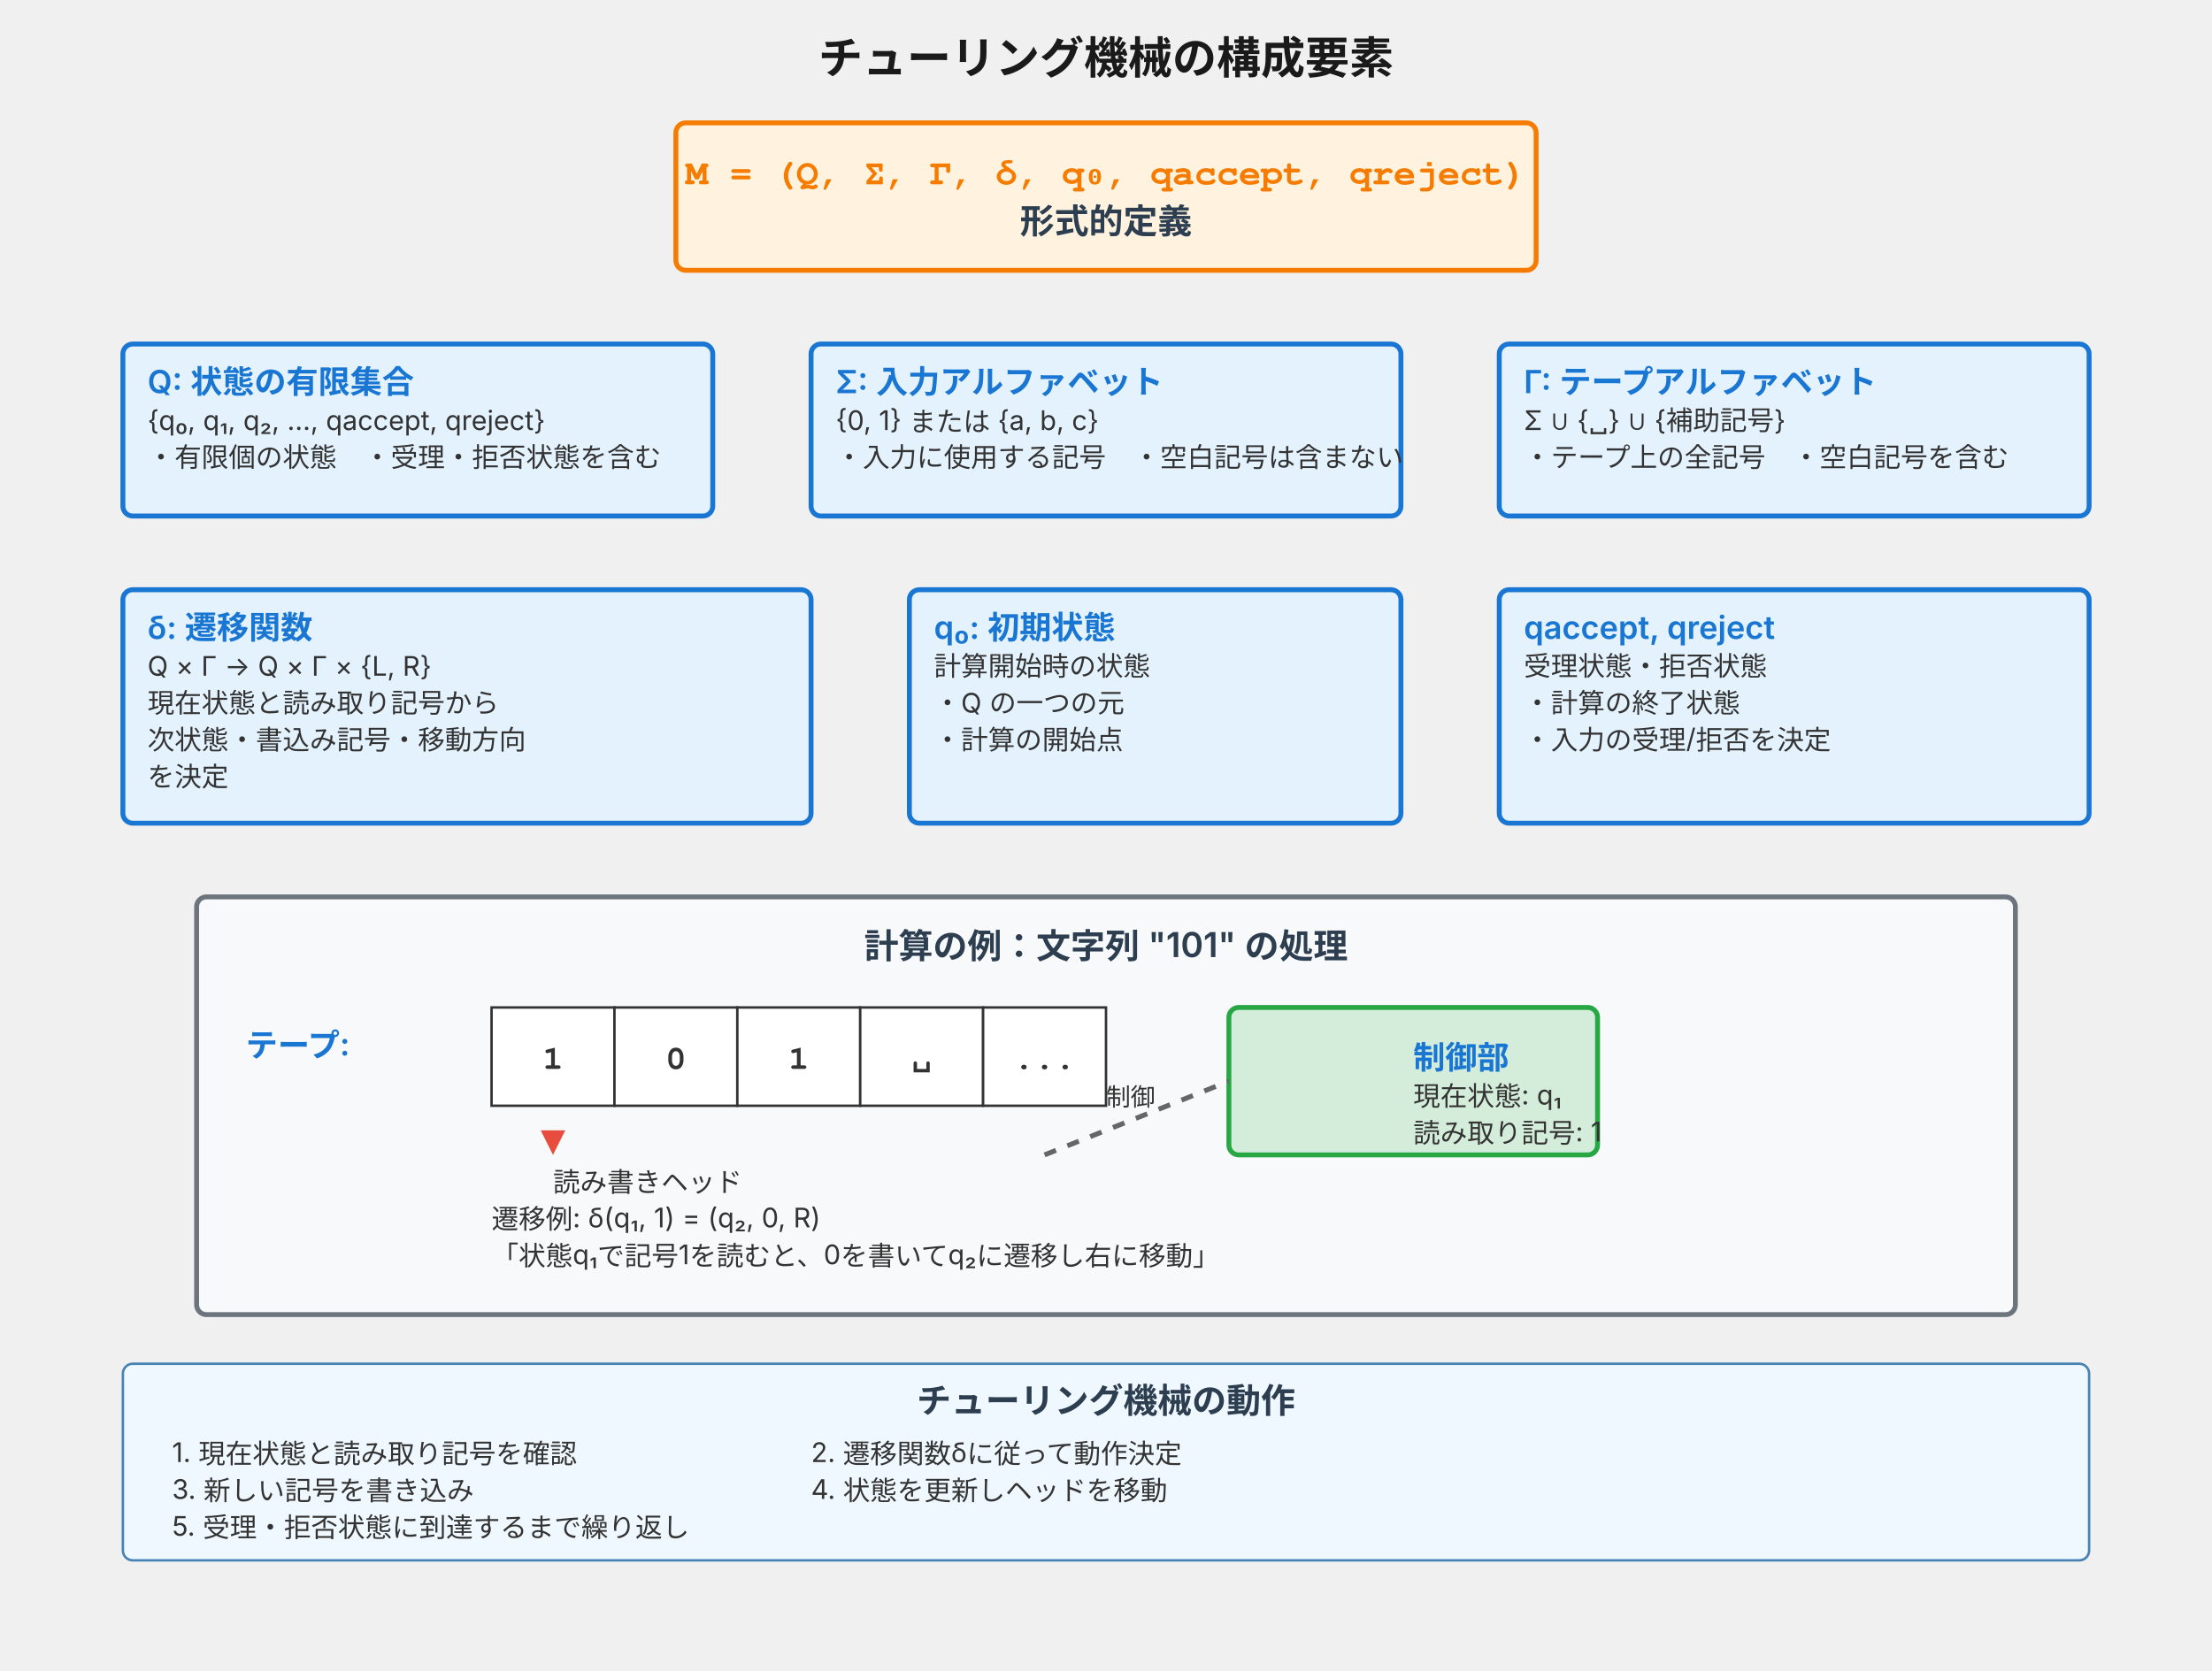
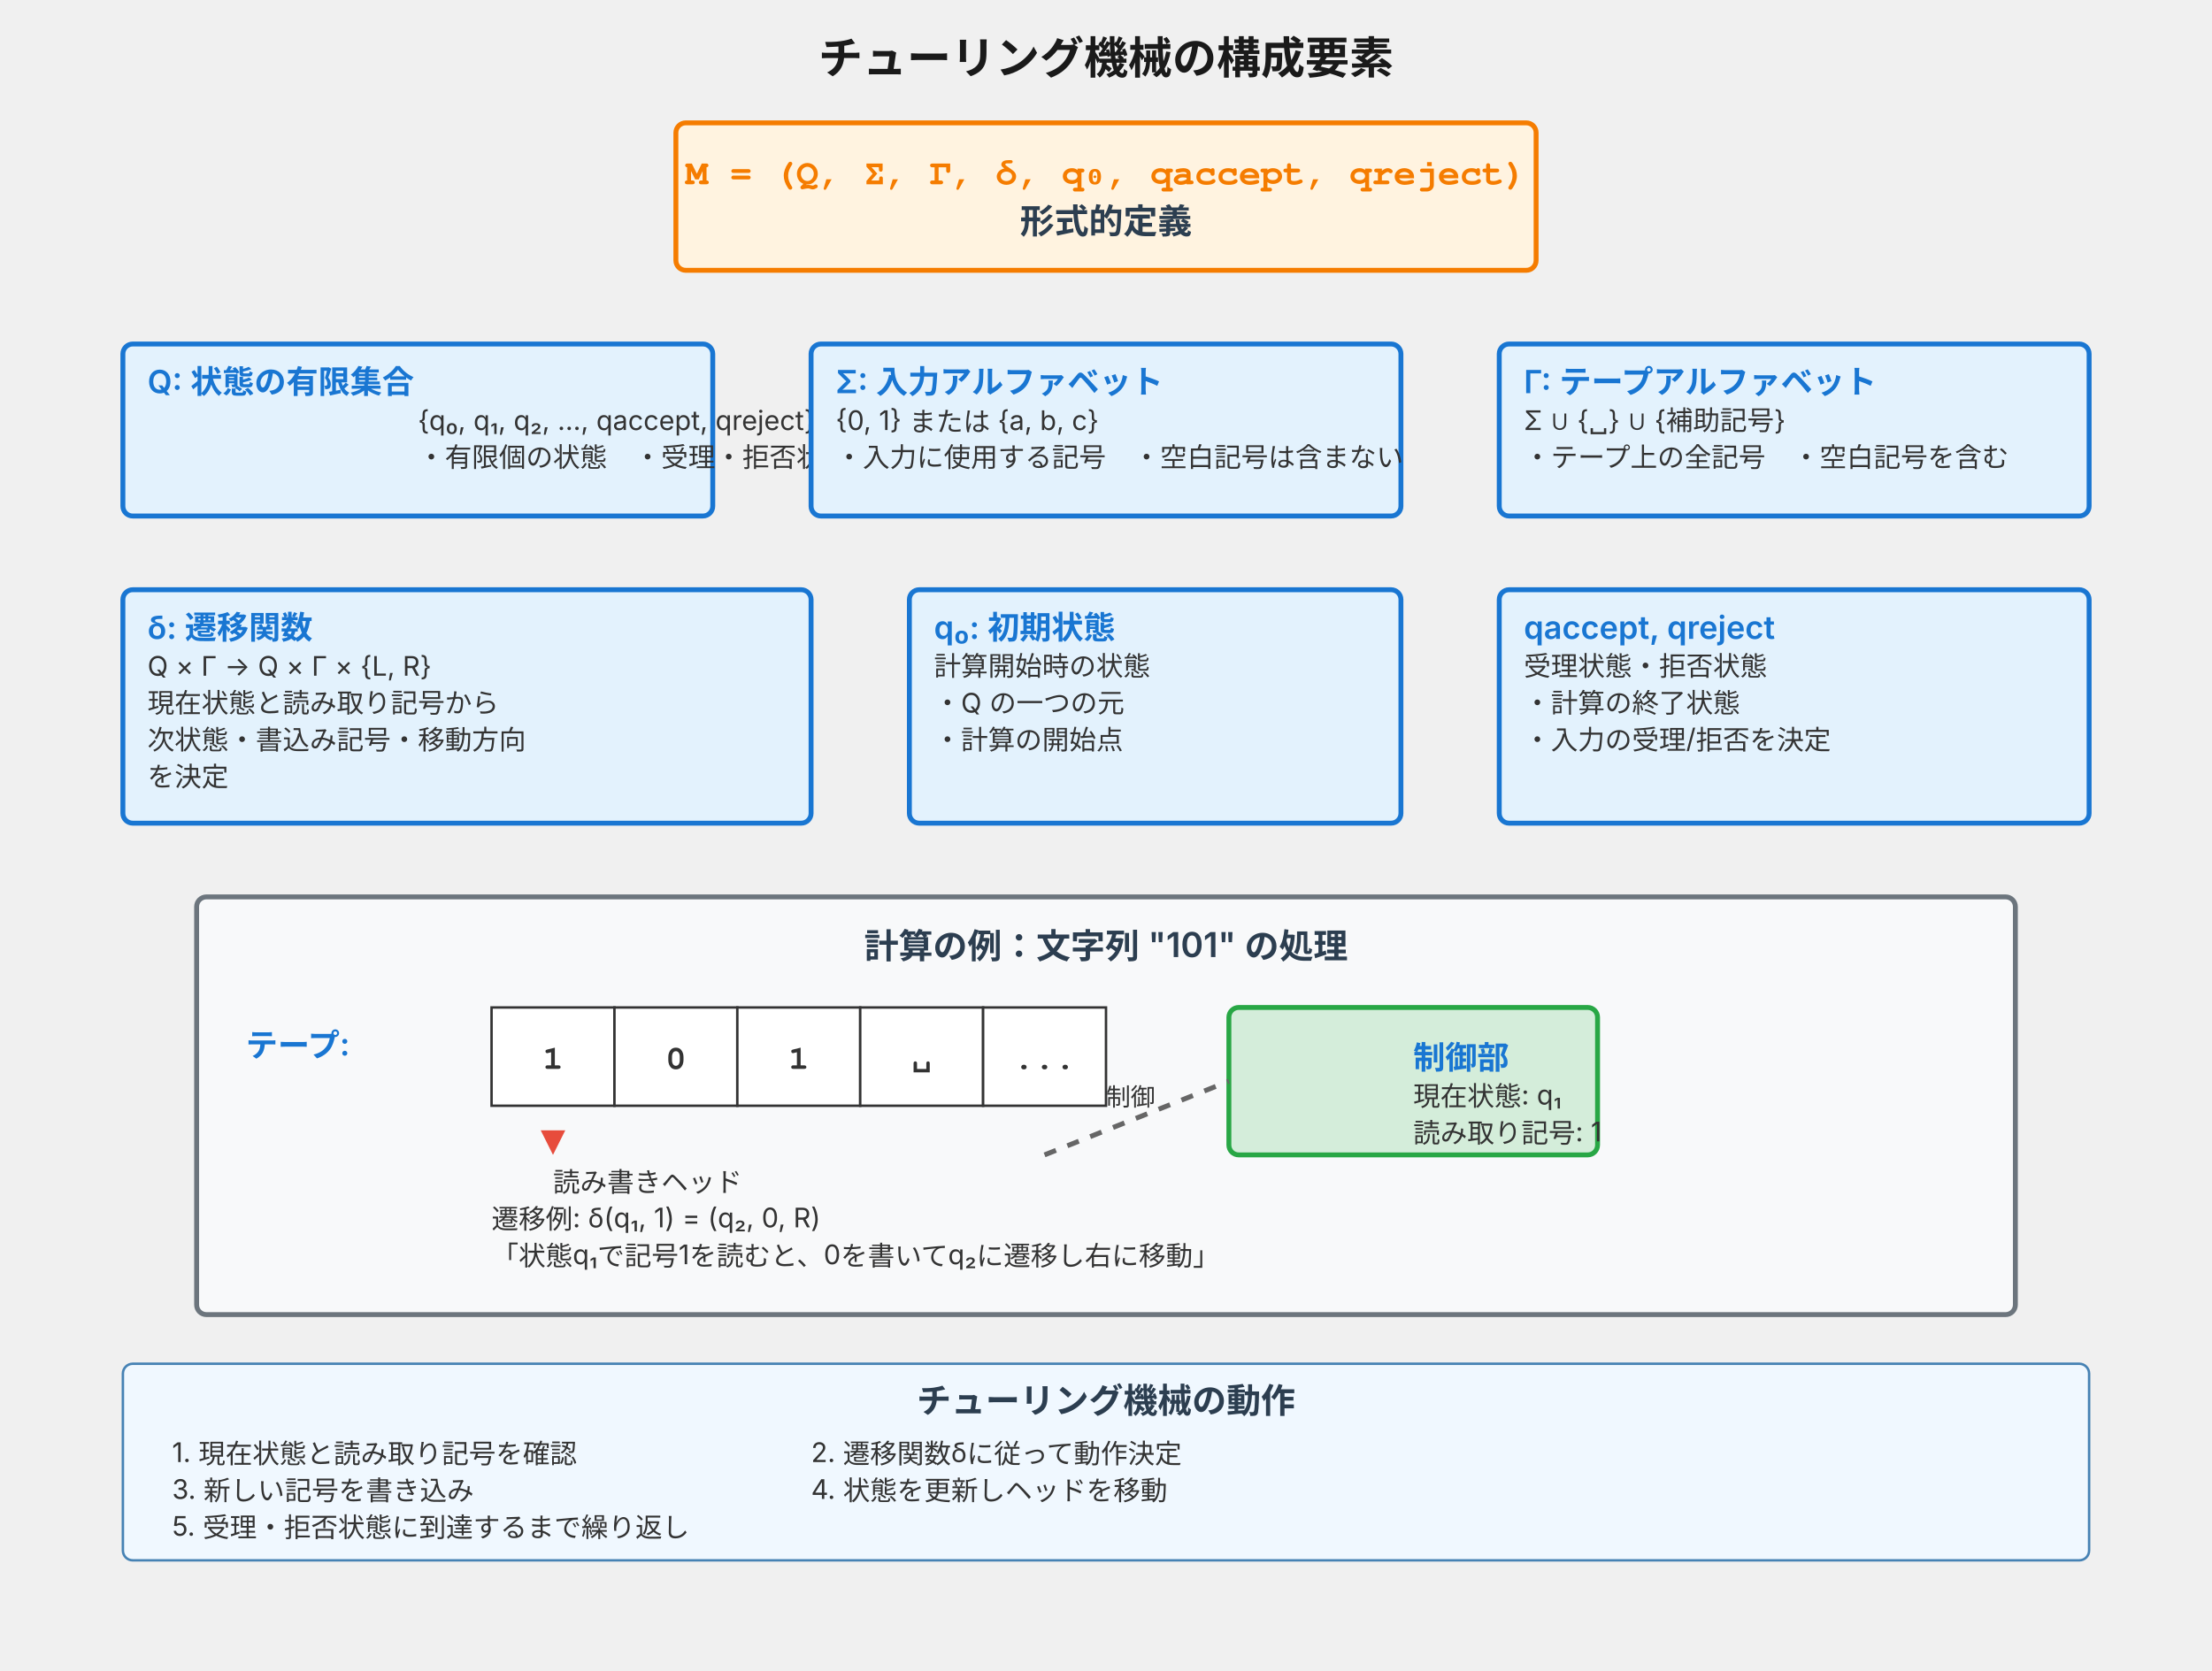
<svg xmlns="http://www.w3.org/2000/svg" viewBox="0 0 900 680">
  <defs>
    <style>
      .component-box { 
        fill: #e3f2fd; 
        stroke: #1976d2; 
        stroke-width: 2px; 
        rx: 4px; 
        ry: 4px; 
      }
      
      .formal-def-box {
        fill: #fff3e0;
        stroke: #f57c00;
        stroke-width: 2px;
        rx: 4px;
        ry: 4px;
      }
      
      .title { 
        font-family: Inter, Helvetica, sans-serif;
        font-size: 18px; 
        font-weight: 600; 
        text-anchor: middle; 
        fill: #1a1a1a;
      }
      
      .subtitle { 
        font-family: Inter, Helvetica, sans-serif;
        font-size: 14px; 
        font-weight: 600; 
        text-anchor: middle; 
        fill: #2c3e50;
      }
      
      .component-title { 
        font-family: Inter, Helvetica, sans-serif;
        font-size: 13px; 
        font-weight: 600; 
        text-anchor: start; 
        fill: #1976d2;
      }
      
      .component-desc { 
        font-family: Inter, Helvetica, sans-serif;
        font-size: 11px; 
        font-weight: 400; 
        text-anchor: start; 
        fill: #333;
      }
      
      .formal-notation {
        font-family: Courier, monospace;
        font-size: 15px; 
        font-weight: 600; 
        text-anchor: middle; 
        fill: #f57c00;
      }
      
      .tape-cell {
        fill: white;
        stroke: #333;
        stroke-width: 1px;
      }
      
      .tape-text {
        font-family: Courier, monospace;
        font-size: 14px;
        font-weight: 600;
        text-anchor: middle;
        fill: #333;
      }
      
      .head-pointer {
        fill: #e74c3c;
      }
    </style>
  </defs>
  <text x="450" y="30" class="title">チューリング機械の構成要素</text>
  <rect x="275" y="50" width="350" height="60" class="formal-def-box" />
  <text x="450" y="75" class="formal-notation">M = (Q, Σ, Γ, δ, q₀, qaccept, qreject)</text>
  <text x="450" y="95" class="subtitle">形式的定義</text>
  <rect x="50" y="140" width="240" height="70" class="component-box" />
  <text x="60" y="160" class="component-title">Q: 状態の有限集合</text>
-   <text x="60" y="175" class="component-desc">{q₀, q₁, q₂, ..., qaccept, qreject}</text>
-   <text x="60" y="190" class="component-desc">・有限個の状態　・受理・拒否状態を含む</text>
+   <text x="170" y="175" text-anchor="middle" class="component-desc">{q₀, q₁, q₂, ..., qaccept, qreject}</text>
+   <text x="170" y="190" text-anchor="middle" class="component-desc">・有限個の状態　・受理・拒否状態を含む</text>
  <rect x="330" y="140" width="240" height="70" class="component-box" />
  <text x="340" y="160" class="component-title">Σ: 入力アルファベット</text>
  <text x="340" y="175" class="component-desc">{0, 1} または {a, b, c}</text>
  <text x="340" y="190" class="component-desc">・入力に使用する記号　・空白記号は含まない</text>
  <rect x="610" y="140" width="240" height="70" class="component-box" />
  <text x="620" y="160" class="component-title">Γ: テープアルファベット</text>
  <text x="620" y="175" class="component-desc">Σ ∪ {␣} ∪ {補助記号}</text>
  <text x="620" y="190" class="component-desc">・テープ上の全記号　・空白記号を含む</text>
  <rect x="50" y="240" width="280" height="95" class="component-box" />
  <text x="60" y="260" class="component-title">δ: 遷移関数</text>
  <text x="60" y="275" class="component-desc">Q × Γ → Q × Γ × {L, R}</text>
  <text x="60" y="290" class="component-desc">現在状態と読み取り記号から</text>
  <text x="60" y="305" class="component-desc">次状態・書込み記号・移動方向</text>
  <text x="60" y="320" class="component-desc">を決定</text>
  <rect x="370" y="240" width="200" height="95" class="component-box" />
  <text x="380" y="260" class="component-title">q₀: 初期状態</text>
  <text x="380" y="275" class="component-desc">計算開始時の状態</text>
  <text x="380" y="290" class="component-desc">・Q の一つの元</text>
  <text x="380" y="305" class="component-desc">・計算の開始点</text>
  <rect x="610" y="240" width="240" height="95" class="component-box" />
  <text x="620" y="260" class="component-title">qaccept, qreject</text>
  <text x="620" y="275" class="component-desc">受理状態・拒否状態</text>
  <text x="620" y="290" class="component-desc">・計算の終了状態</text>
  <text x="620" y="305" class="component-desc">・入力の受理/拒否を決定</text>
  <rect x="80" y="365" width="740" height="170" style="fill: #f8f9fa; stroke: #6c757d; stroke-width: 2px; rx: 4px;" />
  <text x="450" y="390" class="subtitle">計算の例：文字列 "101" の処理</text>
  <g transform="translate(200, 410)">
    <text x="-100" y="20" class="component-title">テープ:</text>
    <rect x="0" y="0" width="50" height="40" class="tape-cell" />
    <rect x="50" y="0" width="50" height="40" class="tape-cell" />
    <rect x="100" y="0" width="50" height="40" class="tape-cell" />
    <rect x="150" y="0" width="50" height="40" class="tape-cell" />
    <rect x="200" y="0" width="50" height="40" class="tape-cell" />
    <text x="25" y="25" class="tape-text">1</text>
    <text x="75" y="25" class="tape-text">0</text>
    <text x="125" y="25" class="tape-text">1</text>
    <text x="175" y="25" class="tape-text">␣</text>
    <text x="225" y="25" class="tape-text">...</text>
    <polygon points="20,50 30,50 25,60" class="head-pointer" />
    <text x="25" y="75" class="component-desc" text-anchor="middle">読み書きヘッド</text>
  </g>
  <g transform="translate(500, 410)">
    <rect x="0" y="0" width="150" height="60" style="fill: #d4edda; stroke: #28a745; stroke-width: 2px; rx: 4px;" />
    <text x="75" y="25" class="component-title" text-anchor="middle">制御部</text>
    <text x="75" y="40" class="component-desc" text-anchor="middle">現在状態: q₁</text>
    <text x="75" y="55" class="component-desc" text-anchor="middle">読み取り記号: 1</text>
  </g>
  <line x1="425" y1="470" x2="500" y2="440" stroke="#666" stroke-width="2" stroke-dasharray="5,5" />
  <text x="450" y="450" class="component-desc" text-anchor="middle" style="font-size: 10px;">制御</text>
  <text x="200" y="500" class="component-desc">遷移例: δ(q₁, 1) = (q₂, 0, R)</text>
  <text x="200" y="515" class="component-desc">「状態q₁で記号1を読むと、0を書いてq₂に遷移し右に移動」</text>
  <g transform="translate(50, 555)">
    <rect x="0" y="0" width="800" height="80" style="fill: #f0f8ff; stroke: #4682b4; stroke-width: 1px; rx: 4px;" />
    <text x="400" y="20" class="subtitle">チューリング機械の動作</text>
    <text x="20" y="40" class="component-desc">1. 現在状態と読み取り記号を確認</text>
    <text x="280" y="40" class="component-desc">2. 遷移関数δに従って動作決定</text>
    <text x="20" y="55" class="component-desc">3. 新しい記号を書き込み</text>
    <text x="280" y="55" class="component-desc">4. 状態を更新しヘッドを移動</text>
    <text x="20" y="70" class="component-desc">5. 受理・拒否状態に到達するまで繰り返し</text>
  </g>
</svg>
